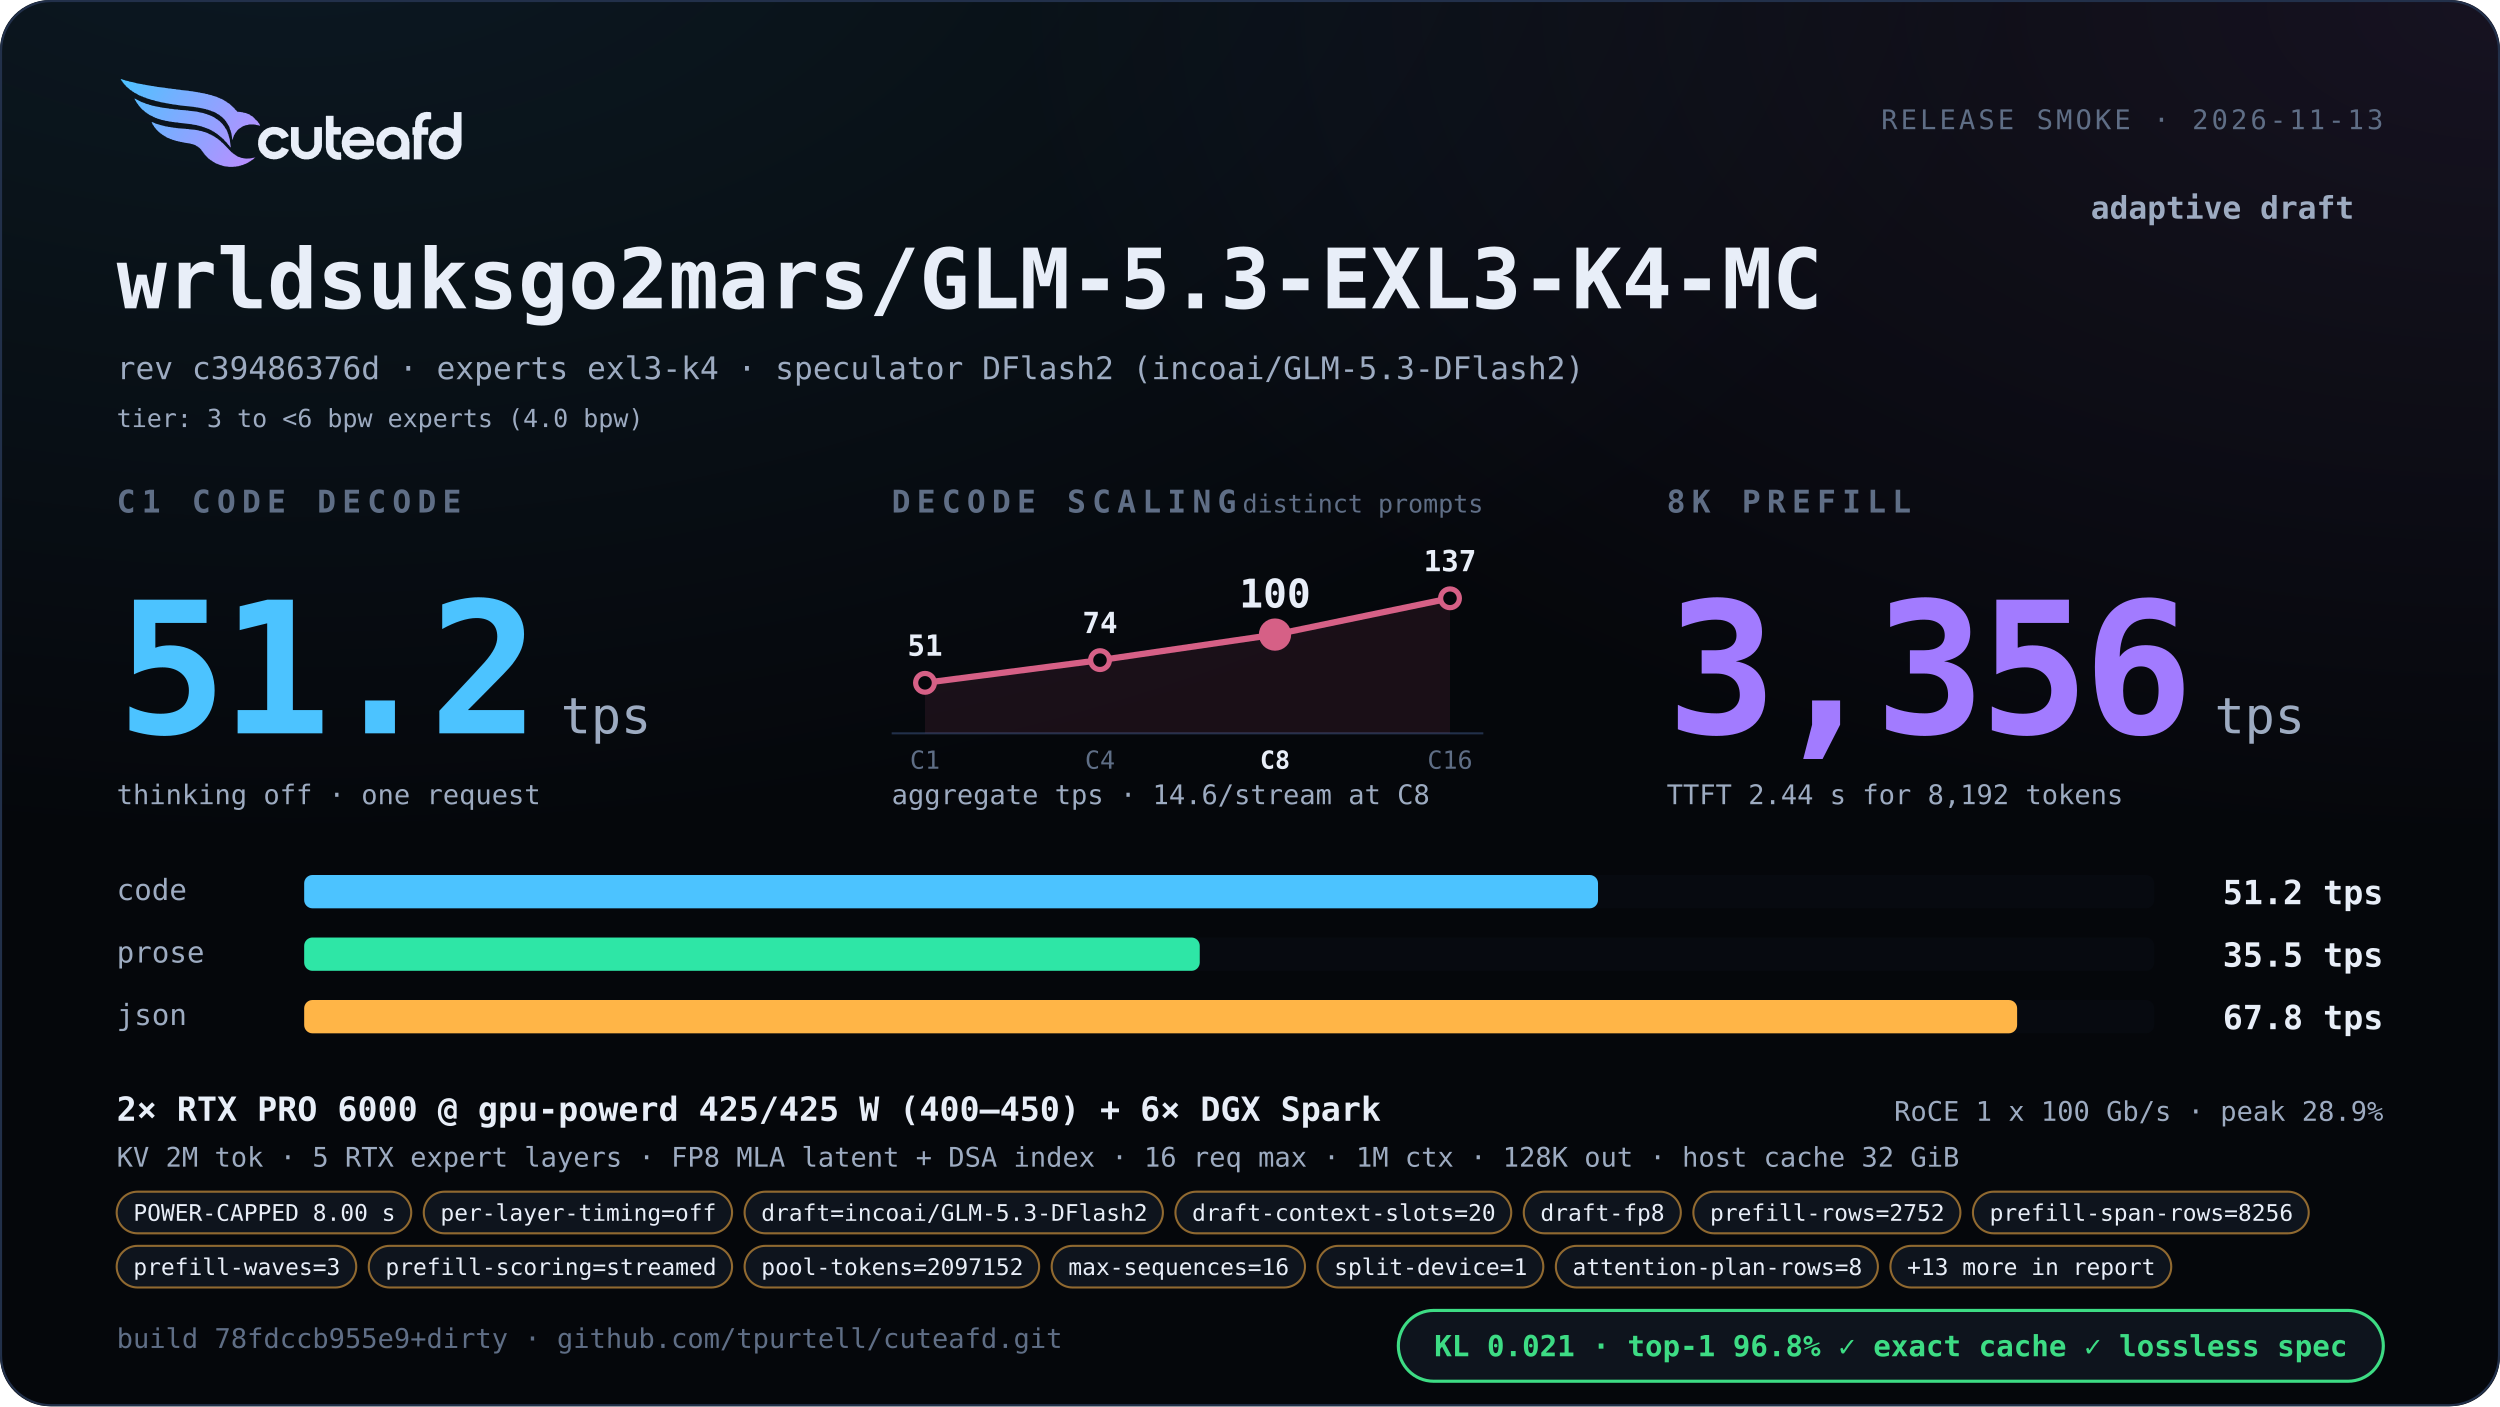
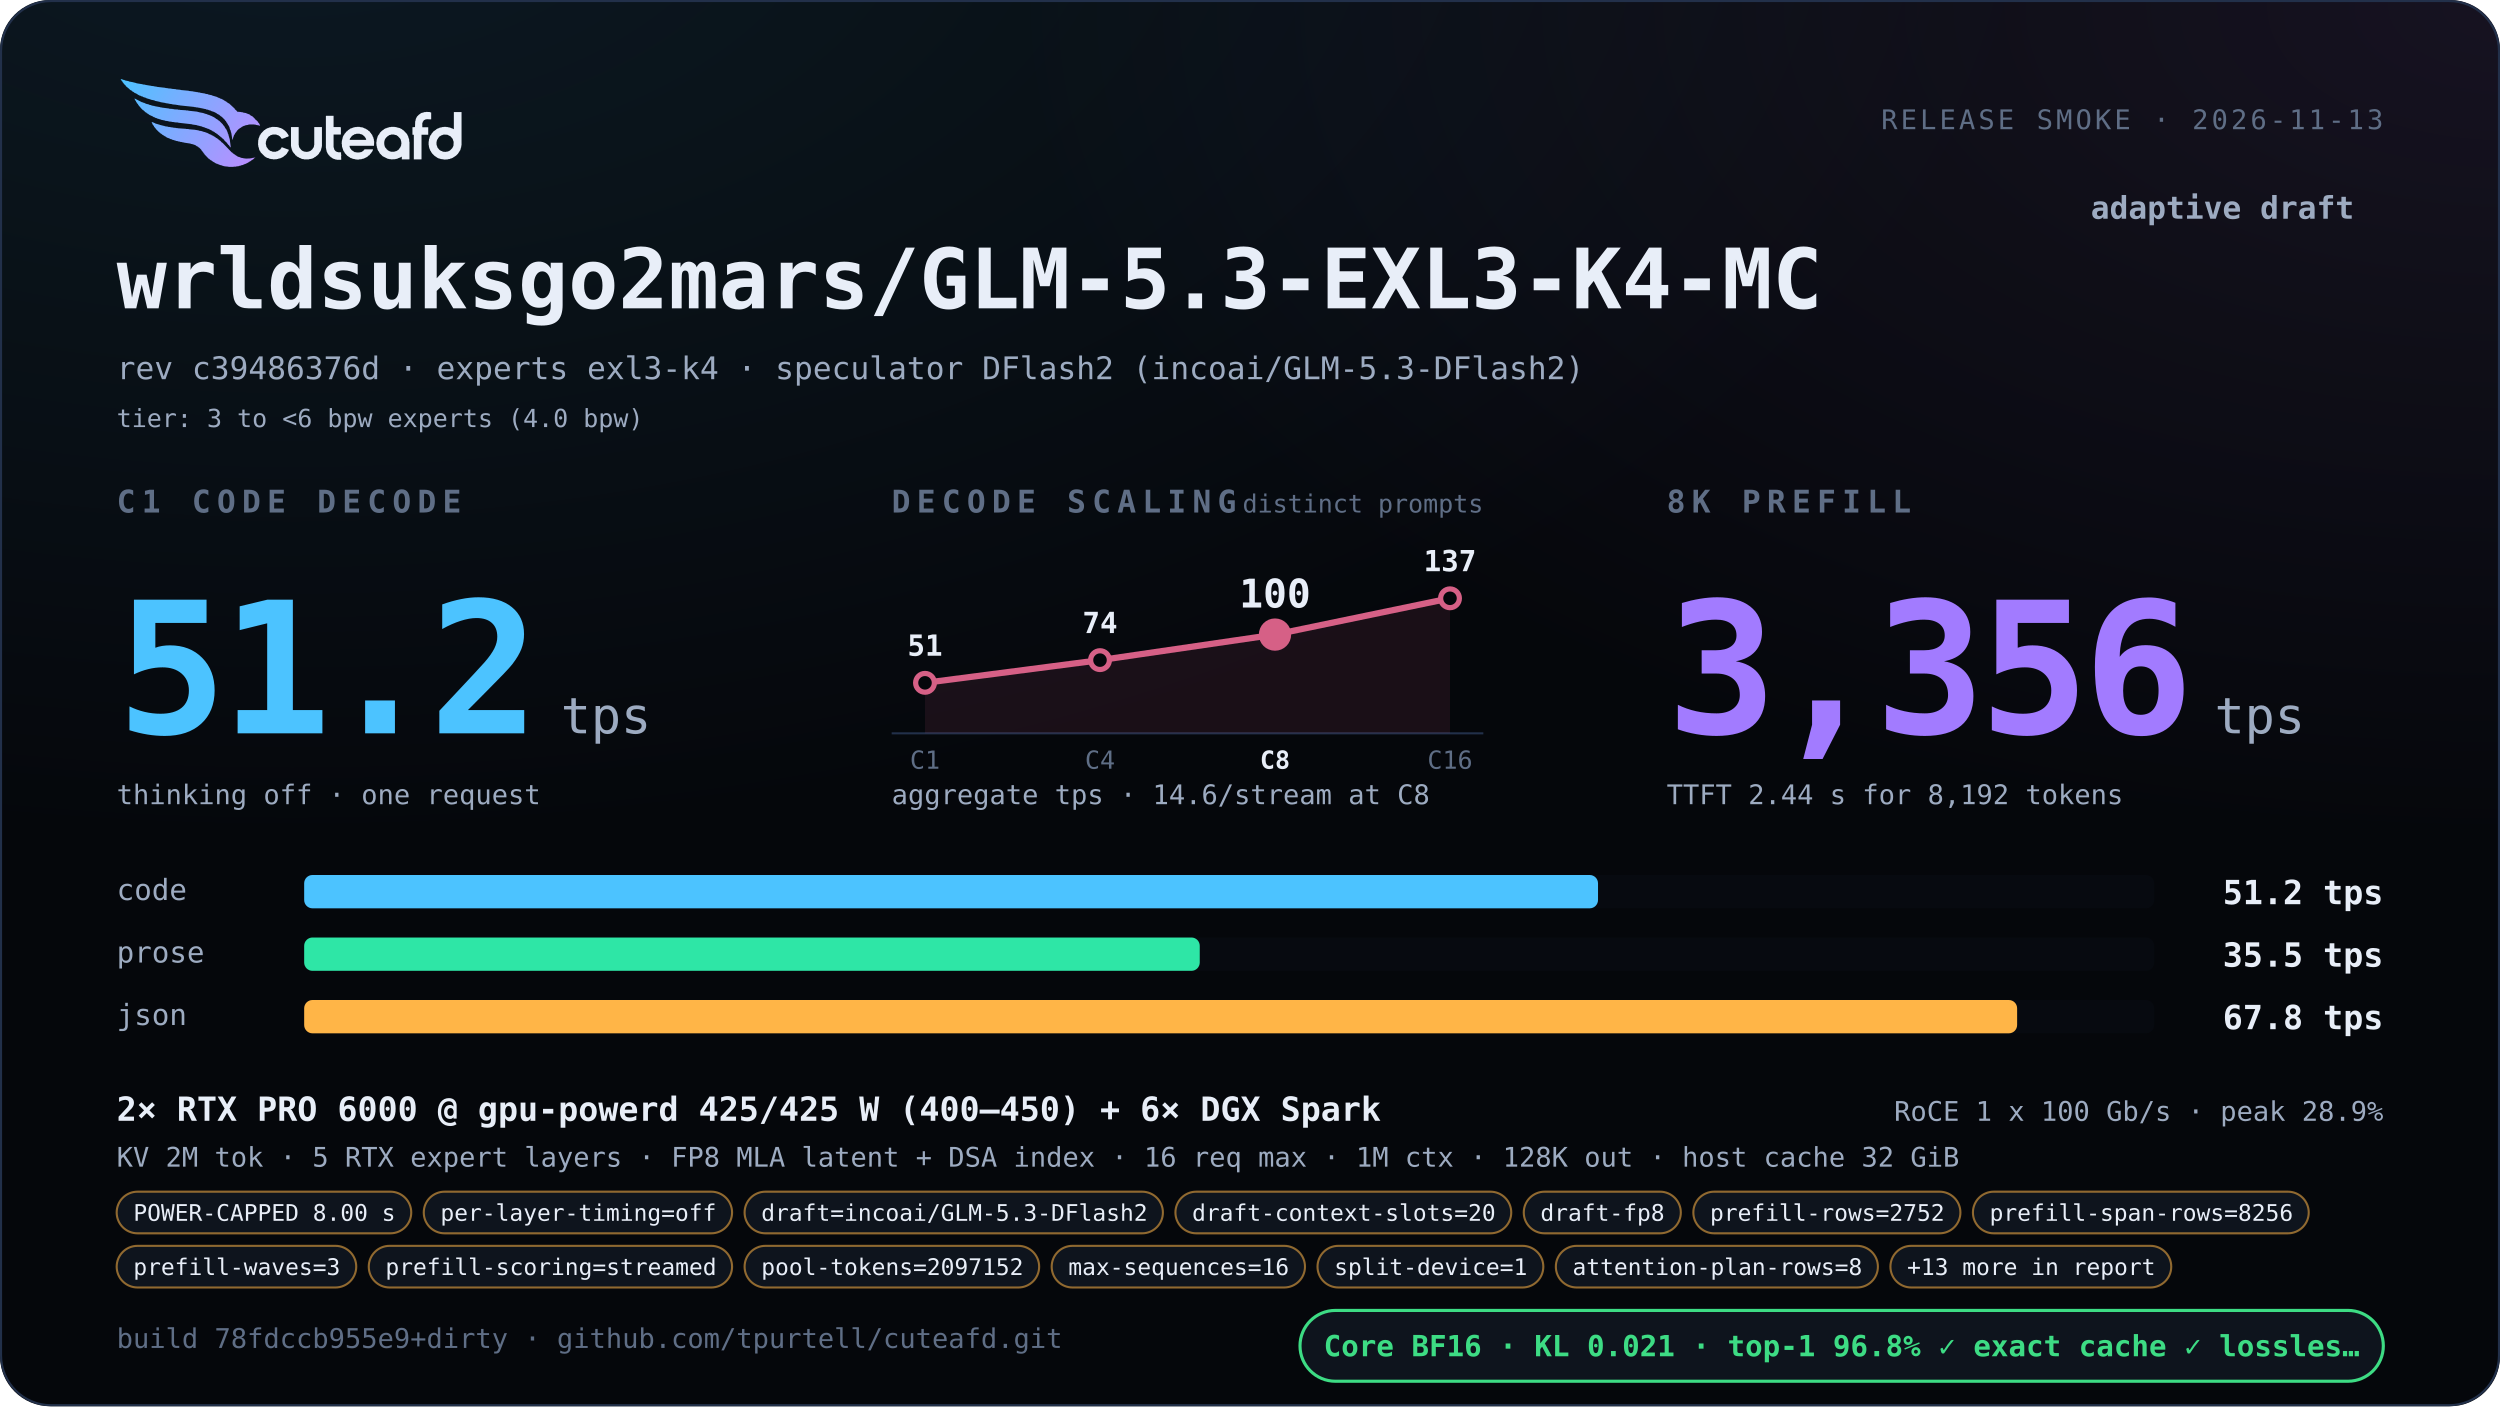
<svg xmlns="http://www.w3.org/2000/svg" width="1200" height="675" viewBox="0 0 1200 675">
  <defs>
    <linearGradient id="accent" x1="0" y1="0" x2="1" y2="0">
      <stop offset="0" stop-color="#4cc3ff" />
      <stop offset="1" stop-color="#c08bff" />
    </linearGradient>
    <pattern id="hazard" width="16" height="16" patternUnits="userSpaceOnUse" patternTransform="rotate(45)">
      <rect width="16" height="16" fill="#120405" />
      <rect width="8" height="16" fill="#ffb547" />
    </pattern>
    <radialGradient id="glow-a" cx="0.12" cy="-0.1" r="0.7">
      <stop offset="0" stop-color="#4cc3ff" stop-opacity="0.10" />
      <stop offset="1" stop-color="#4cc3ff" stop-opacity="0" />
    </radialGradient>
    <radialGradient id="glow-b" cx="1" cy="0" r="0.6">
      <stop offset="0" stop-color="#c08bff" stop-opacity="0.09" />
      <stop offset="1" stop-color="#c08bff" stop-opacity="0" />
    </radialGradient>
  </defs>
  <rect x="0" y="0" width="1200" height="675" rx="24" fill="#05070b" />
  <rect x="0" y="0" width="1200" height="675" rx="24" fill="url(#glow-a)" />
  <rect x="0" y="0" width="1200" height="675" rx="24" fill="url(#glow-b)" />
  <rect x="0.5" y="0.5" width="1199" height="674" rx="24" fill="none" stroke="#22304a" />
  <svg x="56" y="36" width="167.53" height="46" viewBox="81 149 1770 486" preserveAspectRatio="xMinYMid meet">
    <defs>
      <linearGradient id="cuteafd-swift" x1="101" y1="169" x2="808" y2="615" gradientUnits="userSpaceOnUse">
        <stop offset="0" stop-color="#4cc3ff" />
        <stop offset="1" stop-color="#c08bff" />
      </linearGradient>
    </defs>
    <path fill="url(#cuteafd-swift)" fill-rule="evenodd" d="M101 169L115 173 115 174 119 174 125 177 141 180 144 182 166 186 166 187 170 187 170 188 174 188 174 189 178 189 182 191 213 196 213 197 225 198 225 199 230 199 230 200 236 200 236 201 242 201 242 202 248 202 248 203 254 203 254 204 272 206 272 207 278 207 278 208 284 208 284 209 328 214 328 215 334 215 334 216 342 216 342 217 359 218 359 219 382 221 382 222 405 224 405 225 447 229 447 230 468 232 468 233 474 233 474 234 480 234 480 235 486 235 486 236 493 236 493 237 504 238 504 239 529 243 533 245 543 246 546 248 565 252 565 253 589 260 591 262 594 262 598 265 601 265 607 269 610 269 624 276 625 278 631 280 632 282 636 283 641 288 643 288 644 290 652 294 680 320 680 322 690 331 692 335 714 337 714 338 720 338 724 340 737 342 737 343 740 343 742 345 745 345 747 347 750 347 756 350 760 354 770 359 784 373 784 375 788 377 798 387 798 389 803 394 808 404 808 407 804 405 787 402 787 401 780 401 780 400 753 400 753 401 747 401 747 402 734 404 734 405 731 405 729 407 726 407 714 413 713 415 705 419 703 422 701 422 691 432 691 434 687 437 687 439 684 441 684 443 682 444 680 450 678 451 675 457 675 460 673 462 670 475 668 478 662 441 661 441 659 431 655 423 653 414 648 404 646 403 644 397 642 396 641 392 639 391 635 383 631 380 631 378 613 360 611 360 601 351 589 345 588 343 574 336 561 332 559 330 556 330 556 329 553 329 553 328 550 328 544 325 536 324 533 322 521 320 521 319 516 319 516 318 511 318 511 317 506 317 506 316 501 316 501 315 495 315 495 314 482 313 482 312 475 312 475 311 399 303 399 302 392 302 392 301 385 301 385 300 363 298 363 297 347 295 347 294 340 294 340 293 329 292 329 291 304 287 300 285 295 285 295 284 275 280 273 278 253 274 253 273 232 267 230 265 216 261 212 258 206 257 202 254 199 254 187 248 186 246 169 238 168 236 160 232 158 229 150 225 141 216 139 216 133 209 131 209 128 206 128 204 120 197 120 195 115 191 115 189 112 187 110 182 107 180 107 178 105 177ZM172 268L209 287 212 287 214 289 220 290 230 295 243 298 249 301 253 301 256 303 260 303 263 305 273 306 273 307 301 312 301 313 308 313 308 314 347 319 347 320 365 321 365 322 372 322 372 323 392 324 392 325 401 325 401 326 433 328 433 329 444 329 444 330 490 335 494 337 499 337 499 338 521 342 524 344 528 344 528 345 540 348 542 350 551 352 555 355 558 355 578 365 579 367 581 367 582 369 584 369 585 371 593 375 595 378 597 378 599 381 601 381 620 400 620 402 624 405 624 407 627 409 632 419 636 423 642 435 642 438 644 440 645 446 647 448 650 461 651 461 651 465 652 465 652 469 654 472 660 517 652 509 652 507 645 501 645 499 641 496 641 494 627 481 627 479 619 471 617 471 611 464 609 464 605 459 603 459 599 454 597 454 590 447 588 447 587 445 585 445 584 443 582 443 575 437 567 434 566 432 546 422 538 420 536 418 530 417 528 415 525 415 525 414 522 414 522 413 519 413 519 412 516 412 510 409 506 409 506 408 502 408 502 407 498 407 498 406 494 406 494 405 490 405 486 403 464 400 464 399 393 391 393 390 374 389 374 388 360 387 360 386 347 385 347 384 342 384 342 383 326 381 326 380 306 376 303 374 299 374 299 373 287 370 285 368 282 368 282 367 279 367 272 363 267 362 266 360 246 351 245 349 243 349 242 347 234 343 232 340 227 338 217 328 215 328 201 314 201 312 194 306 194 304 191 302 189 297 183 291 182 287 180 286 178 280 176 279 172 271ZM258 387L268 390 270 392 273 392 277 395 295 400 295 401 299 401 302 403 306 403 306 404 310 404 310 405 314 405 314 406 318 406 318 407 322 407 326 409 341 411 341 412 354 413 354 414 366 415 366 416 374 416 374 417 382 417 382 418 390 418 390 419 433 422 433 423 446 423 446 424 481 427 481 428 487 428 487 429 493 429 493 430 497 430 501 432 511 433 514 435 518 435 521 437 531 439 533 441 539 442 554 450 561 452 562 454 572 458 573 460 580 463 581 465 583 465 584 467 592 471 594 474 596 474 599 478 601 478 604 482 606 482 615 492 617 492 665 542 667 542 671 547 673 547 675 550 677 550 678 552 680 552 687 558 691 559 692 561 698 564 704 565 706 567 712 568 712 569 725 571 725 572 734 572 734 573 761 572 761 571 767 571 767 570 780 568 783 566 784 568 782 568 773 577 771 577 769 580 767 580 760 586 756 587 755 589 751 590 750 592 734 600 731 600 727 603 724 603 722 605 712 607 712 608 702 610 702 611 686 613 686 614 674 614 674 615 648 615 648 614 627 612 627 611 623 611 623 610 619 610 616 608 603 605 601 603 598 603 596 601 593 601 591 599 588 599 578 594 577 592 571 590 570 588 568 588 567 586 565 586 564 584 556 580 554 577 552 577 550 574 548 574 526 551 526 549 522 546 522 544 517 539 517 537 513 534 510 528 499 517 497 517 494 513 485 509 484 507 476 503 473 503 471 501 467 501 467 500 456 498 456 497 423 492 423 491 418 491 418 490 412 490 412 489 402 488 402 487 393 486 393 485 381 483 378 481 374 481 374 480 362 477 360 475 354 474 345 469 342 469 332 464 331 462 325 460 324 458 320 457 319 455 311 451 309 448 304 446 300 441 298 441 279 422 279 420 274 416 274 414 271 412 270 408 264 401Z" />
    <path fill="#e8eef8" fill-rule="evenodd" d="M1650 336L1670 337 1670 338 1676 339 1676 373 1675 374 1652 373 1652 374 1648 374 1640 378 1637 381 1637 383 1634 385 1632 392 1631 392 1631 413 1632 414 1661 414 1661 452 1627 452 1627 576 1626 577 1588 577 1588 454 1587 452 1581 452 1581 414 1594 413 1595 383 1596 383 1598 372 1604 360 1616 348 1618 348 1622 344 1628 341 1634 340 1634 339 1638 339 1642 337 1650 337ZM1791 337L1830 337 1830 506 1829 506 1828 517 1827 517 1824 529 1822 533 1820 534 1819 538 1817 539 1817 541 1815 542 1815 544 1813 545 1813 547 1801 559 1799 559 1798 561 1796 561 1794 564 1790 565 1789 567 1779 572 1776 572 1770 575 1761 576 1761 577 1740 578 1740 577 1723 575 1723 574 1714 572 1704 567 1703 565 1698 563 1696 560 1694 560 1680 546 1680 544 1677 542 1674 535 1672 534 1670 527 1668 525 1666 516 1665 516 1664 505 1663 505 1663 486 1664 486 1665 474 1666 474 1669 462 1673 454 1675 453 1679 445 1683 442 1683 440 1690 433 1692 433 1695 429 1697 429 1704 423 1712 419 1715 419 1719 416 1731 414 1731 413 1739 413 1739 412 1753 412 1753 413 1761 413 1761 414 1770 415 1770 416 1776 417 1778 419 1781 419 1791 424ZM1143 356L1181 356 1181 413 1217 413 1217 416 1218 416 1218 450 1217 451 1181 451 1181 515 1182 515 1182 520 1183 520 1185 528 1192 536 1194 536 1197 539 1204 540 1204 541 1219 541 1219 553 1220 553 1220 561 1219 561 1220 578 1219 579 1197 579 1197 578 1188 577 1186 575 1183 575 1173 570 1172 568 1167 566 1164 562 1162 562 1161 559 1156 555 1156 553 1153 551 1146 537 1144 526 1143 526 1143 519 1142 519 1142 357ZM870 412L897 413 897 414 901 414 901 415 905 415 907 417 913 418 925 424 930 429 932 429 944 441 944 443 947 445 947 447 949 448 954 458 954 460 951 460 947 463 941 464 937 467 934 467 934 468 918 473 917 470 914 468 914 466 906 458 904 458 903 456 899 454 896 454 890 451 871 451 871 452 862 454 856 459 854 459 849 464 849 466 846 468 844 473 842 474 839 485 838 485 838 492 837 492 837 498 838 498 838 504 839 504 840 511 843 517 845 518 845 520 848 522 848 524 854 530 856 530 857 532 863 535 866 535 872 538 889 538 889 537 898 535 901 532 905 531 907 528 909 528 913 524 913 522 915 521 918 515 954 528 953 533 951 537 949 538 948 542 946 543 944 548 934 558 932 558 926 564 912 571 899 574 899 575 894 575 894 576 874 577 874 576 861 575 861 574 857 574 849 570 846 570 836 565 835 563 833 563 811 541 810 537 808 536 804 528 801 515 800 515 800 511 799 511 799 504 798 504 799 478 800 478 801 470 805 462 805 459 807 455 809 454 810 450 812 449 812 447 829 429 834 427 836 424 848 418 851 418 853 416 864 414 864 413 870 413ZM1298 412L1314 412 1314 413 1329 415 1339 420 1342 420 1345 423 1352 426 1353 428 1355 428 1359 433 1361 433 1366 438 1366 440 1371 444 1371 446 1377 453 1379 460 1382 464 1384 473 1385 473 1386 485 1387 485 1386 508 1262 508 1262 512 1263 512 1263 515 1267 523 1270 525 1270 527 1275 532 1277 532 1278 534 1280 534 1281 536 1283 536 1284 538 1288 540 1297 541 1297 542 1313 542 1313 541 1321 540 1327 537 1328 535 1330 535 1337 528 1337 526 1381 526 1380 531 1376 539 1372 543 1372 545 1365 551 1365 553 1361 557 1359 557 1352 564 1334 573 1324 575 1324 576 1310 577 1310 578 1297 578 1297 577 1290 577 1290 576 1278 574 1278 573 1275 573 1273 571 1270 571 1264 568 1263 566 1259 565 1254 560 1252 560 1238 545 1238 543 1236 542 1235 538 1233 537 1229 529 1229 526 1227 524 1227 520 1224 514 1223 499 1222 499 1223 482 1224 482 1224 477 1225 477 1228 463 1233 453 1235 452 1236 448 1243 441 1243 439 1247 435 1249 435 1255 428 1257 428 1258 426 1260 426 1261 424 1263 424 1264 422 1270 419 1273 419 1281 415 1285 415 1289 413 1298 413ZM1472 412L1491 412 1491 413 1498 413 1498 414 1503 414 1503 415 1516 418 1528 424 1533 429 1535 429 1553 448 1560 462 1560 465 1561 465 1561 468 1564 474 1565 488 1566 488 1566 576 1565 577 1527 577 1527 564 1526 563 1518 568 1515 568 1514 570 1511 570 1503 574 1495 575 1495 576 1472 577 1472 576 1464 576 1464 575 1456 574 1430 561 1415 546 1410 536 1408 535 1404 527 1402 518 1401 518 1400 509 1399 509 1399 501 1398 501 1398 488 1399 488 1400 475 1401 475 1401 471 1402 471 1404 462 1408 454 1410 453 1410 451 1412 450 1416 442 1428 430 1430 430 1432 427 1434 427 1438 423 1446 419 1449 419 1451 417 1457 416 1457 415 1461 415 1465 413 1472 413ZM965 413L1004 413 1004 504 1005 504 1005 510 1006 510 1006 513 1009 519 1019 531 1021 531 1022 533 1028 536 1031 536 1034 538 1041 538 1041 539 1053 538 1053 537 1056 537 1056 536 1059 536 1065 533 1075 524 1076 520 1078 519 1081 513 1082 505 1083 505 1083 413 1122 413 1122 511 1121 511 1121 517 1120 517 1117 530 1112 540 1110 541 1106 549 1096 559 1094 559 1091 563 1084 566 1083 568 1073 573 1070 573 1070 574 1056 576 1056 577 1031 577 1031 576 1021 575 1011 570 1008 570 1007 568 995 562 991 557 989 557 986 554 986 552 977 543 977 541 975 540 971 532 971 529 969 527 967 517 966 517 966 511 965 511ZM1263 478L1346 478 1346 474 1342 466 1340 465 1340 463 1329 453 1323 450 1314 448 1314 447 1296 447 1296 448 1286 450 1283 453 1279 454 1277 457 1275 457 1272 460 1272 462 1269 464 1269 466 1266 468 1263 474ZM1524 499L1525 499 1524 485 1523 485 1523 481 1522 481 1522 478 1519 472 1506 458 1504 458 1503 456 1499 454 1489 452 1489 451 1472 451 1472 452 1463 454 1457 459 1455 459 1452 463 1449 464 1449 466 1444 471 1440 479 1439 486 1438 486 1438 502 1439 502 1439 507 1440 507 1440 510 1444 518 1450 524 1450 526 1454 528 1456 531 1468 537 1472 537 1472 538 1489 538 1489 537 1493 537 1493 536 1496 536 1496 535 1499 535 1505 532 1507 529 1509 529 1513 525 1513 523 1517 520 1517 518 1521 514 1521 511 1524 505ZM1703 503L1704 503 1704 507 1705 507 1708 517 1719 530 1721 530 1725 534 1728 534 1736 538 1752 539 1752 538 1761 537 1771 532 1783 520 1789 508 1790 487 1789 487 1789 483 1788 483 1785 473 1774 460 1758 452 1739 451 1739 452 1735 452 1735 453 1725 456 1724 458 1719 460 1714 465 1714 467 1711 469 1711 471 1707 475 1707 478 1705 480 1704 487 1703 487Z" />
  </svg>
  <text x="1144" y="62" font-family="ui-monospace, 'SF Mono', 'JetBrains Mono', 'Cascadia Mono', Menlo, Consolas, 'DejaVu Sans Mono', monospace" font-size="13" fill="#5f6e86" text-anchor="end" letter-spacing="1.5">RELEASE SMOKE · 2026-11-13</text>
  <text x="1130" y="105" font-family="ui-monospace, 'SF Mono', 'JetBrains Mono', 'Cascadia Mono', Menlo, Consolas, 'DejaVu Sans Mono', monospace" font-size="15" fill="#9dabc1" font-weight="600" text-anchor="end">adaptive draft</text>
  <text x="56" y="148" font-family="ui-monospace, 'SF Mono', 'JetBrains Mono', 'Cascadia Mono', Menlo, Consolas, 'DejaVu Sans Mono', monospace" font-size="40" fill="#e8eef8" font-weight="700">wrldsuksgo2mars/GLM-5.3-EXL3-K4-MC</text>
  <text x="56" y="182" font-family="ui-monospace, 'SF Mono', 'JetBrains Mono', 'Cascadia Mono', Menlo, Consolas, 'DejaVu Sans Mono', monospace" font-size="15" fill="#9dabc1">rev c39486376d · experts exl3-k4 · speculator DFlash2 (incoai/GLM-5.3-DFlash2)</text>
  <text x="56" y="246" font-family="ui-monospace, 'SF Mono', 'JetBrains Mono', 'Cascadia Mono', Menlo, Consolas, 'DejaVu Sans Mono', monospace" font-size="15" fill="#5f6e86" font-weight="600" letter-spacing="3">C1 CODE DECODE</text>
  <text x="56" y="352" font-family="ui-monospace, 'SF Mono', 'JetBrains Mono', 'Cascadia Mono', Menlo, Consolas, 'DejaVu Sans Mono', monospace" font-size="88" fill="#4cc3ff" font-weight="700" letter-spacing="-3">51.2</text>
  <text x="269.2" y="352" font-family="ui-monospace, 'SF Mono', 'JetBrains Mono', 'Cascadia Mono', Menlo, Consolas, 'DejaVu Sans Mono', monospace" font-size="24" fill="#9dabc1">tps</text>
  <text x="56" y="386" font-family="ui-monospace, 'SF Mono', 'JetBrains Mono', 'Cascadia Mono', Menlo, Consolas, 'DejaVu Sans Mono', monospace" font-size="13" fill="#9dabc1">thinking off · one request</text>
  <text x="428" y="246" font-family="ui-monospace, 'SF Mono', 'JetBrains Mono', 'Cascadia Mono', Menlo, Consolas, 'DejaVu Sans Mono', monospace" font-size="15" fill="#5f6e86" font-weight="600" letter-spacing="3">DECODE SCALING</text>
  <text x="712" y="246" font-family="ui-monospace, 'SF Mono', 'JetBrains Mono', 'Cascadia Mono', Menlo, Consolas, 'DejaVu Sans Mono', monospace" font-size="12" fill="#5f6e86" text-anchor="end">distinct prompts</text>
  <line x1="428" y1="352" x2="712" y2="352" stroke="#22304a" stroke-width="1" />
  <text x="444" y="369" font-family="ui-monospace, 'SF Mono', 'JetBrains Mono', 'Cascadia Mono', Menlo, Consolas, 'DejaVu Sans Mono', monospace" font-size="12" fill="#5f6e86" text-anchor="middle">C1</text>
  <text x="528" y="369" font-family="ui-monospace, 'SF Mono', 'JetBrains Mono', 'Cascadia Mono', Menlo, Consolas, 'DejaVu Sans Mono', monospace" font-size="12" fill="#5f6e86" text-anchor="middle">C4</text>
  <text x="612" y="369" font-family="ui-monospace, 'SF Mono', 'JetBrains Mono', 'Cascadia Mono', Menlo, Consolas, 'DejaVu Sans Mono', monospace" font-size="12" fill="#e8eef8" font-weight="700" text-anchor="middle">C8</text>
  <text x="696" y="369" font-family="ui-monospace, 'SF Mono', 'JetBrains Mono', 'Cascadia Mono', Menlo, Consolas, 'DejaVu Sans Mono', monospace" font-size="12" fill="#5f6e86" text-anchor="middle">C16</text>
  <path d="M444,327.759 L528,316.863 L612,304.599 L696,287.185 L696,352 L444,352 Z" fill="#d66086" fill-opacity="0.10" />
  <path d="M444,327.759 L528,316.863 L612,304.599 L696,287.185" fill="none" stroke="#d66086" stroke-width="3" stroke-linejoin="round" stroke-linecap="round" />
  <g aria-label="C1: 51.2 aggregate tps, 51.2 median tps per request">
    <circle cx="444" cy="327.759" r="4.5" fill="#05070b" stroke="#d66086" stroke-width="2.5" />
    <text x="444" y="314.76" font-family="ui-monospace, 'SF Mono', 'JetBrains Mono', 'Cascadia Mono', Menlo, Consolas, 'DejaVu Sans Mono', monospace" font-size="14" fill="#e8eef8" font-weight="700" text-anchor="middle">51</text>
  </g>
  <g aria-label="C4: 74.3 aggregate tps, 20.6 median tps per request">
    <circle cx="528" cy="316.863" r="4.5" fill="#05070b" stroke="#d66086" stroke-width="2.5" />
    <text x="528" y="303.86" font-family="ui-monospace, 'SF Mono', 'JetBrains Mono', 'Cascadia Mono', Menlo, Consolas, 'DejaVu Sans Mono', monospace" font-size="14" fill="#e8eef8" font-weight="700" text-anchor="middle">74</text>
  </g>
  <g aria-label="C8: 100 aggregate tps, 14.6 median tps per request">
    <circle cx="612" cy="304.599" r="6.5" fill="#d66086" stroke="#d66086" stroke-width="2.5" />
    <text x="612" y="291.6" font-family="ui-monospace, 'SF Mono', 'JetBrains Mono', 'Cascadia Mono', Menlo, Consolas, 'DejaVu Sans Mono', monospace" font-size="19" fill="#e8eef8" font-weight="700" text-anchor="middle">100</text>
  </g>
  <g aria-label="C16: 137 aggregate tps, 10.1 median tps per request">
    <circle cx="696" cy="287.185" r="4.5" fill="#05070b" stroke="#d66086" stroke-width="2.5" />
    <text x="696" y="274.19" font-family="ui-monospace, 'SF Mono', 'JetBrains Mono', 'Cascadia Mono', Menlo, Consolas, 'DejaVu Sans Mono', monospace" font-size="14" fill="#e8eef8" font-weight="700" text-anchor="middle">137</text>
  </g>
  <text x="428" y="386" font-family="ui-monospace, 'SF Mono', 'JetBrains Mono', 'Cascadia Mono', Menlo, Consolas, 'DejaVu Sans Mono', monospace" font-size="13" fill="#9dabc1">aggregate tps · 14.6/stream at C8</text>
  <text x="800" y="246" font-family="ui-monospace, 'SF Mono', 'JetBrains Mono', 'Cascadia Mono', Menlo, Consolas, 'DejaVu Sans Mono', monospace" font-size="15" fill="#5f6e86" font-weight="600" letter-spacing="3">8K PREFILL</text>
  <text x="800" y="352" font-family="ui-monospace, 'SF Mono', 'JetBrains Mono', 'Cascadia Mono', Menlo, Consolas, 'DejaVu Sans Mono', monospace" font-size="88" fill="#a27bff" font-weight="700" letter-spacing="-3">3,356</text>
  <text x="1063" y="352" font-family="ui-monospace, 'SF Mono', 'JetBrains Mono', 'Cascadia Mono', Menlo, Consolas, 'DejaVu Sans Mono', monospace" font-size="24" fill="#9dabc1">tps</text>
  <text x="800" y="386" font-family="ui-monospace, 'SF Mono', 'JetBrains Mono', 'Cascadia Mono', Menlo, Consolas, 'DejaVu Sans Mono', monospace" font-size="13" fill="#9dabc1">TTFT 2.44 s for 8,192 tokens</text>
  <text x="56" y="432" font-family="ui-monospace, 'SF Mono', 'JetBrains Mono', 'Cascadia Mono', Menlo, Consolas, 'DejaVu Sans Mono', monospace" font-size="14" fill="#9dabc1">code</text>
  <rect x="146" y="420" width="888" height="16" rx="4" fill="#070a10" />
  <rect x="146" y="420" width="621.05" height="16" rx="4" fill="#4cc3ff" opacity="1" />
  <text x="1144" y="434" font-family="ui-monospace, 'SF Mono', 'JetBrains Mono', 'Cascadia Mono', Menlo, Consolas, 'DejaVu Sans Mono', monospace" font-size="16" fill="#e8eef8" font-weight="700" text-anchor="end">51.2 tps</text>
  <text x="56" y="462" font-family="ui-monospace, 'SF Mono', 'JetBrains Mono', 'Cascadia Mono', Menlo, Consolas, 'DejaVu Sans Mono', monospace" font-size="14" fill="#9dabc1">prose</text>
  <rect x="146" y="450" width="888" height="16" rx="4" fill="#070a10" />
  <rect x="146" y="450" width="429.88" height="16" rx="4" fill="#2ee6a6" opacity="1" />
  <text x="1144" y="464" font-family="ui-monospace, 'SF Mono', 'JetBrains Mono', 'Cascadia Mono', Menlo, Consolas, 'DejaVu Sans Mono', monospace" font-size="16" fill="#e8eef8" font-weight="700" text-anchor="end">35.5 tps</text>
  <text x="56" y="492" font-family="ui-monospace, 'SF Mono', 'JetBrains Mono', 'Cascadia Mono', Menlo, Consolas, 'DejaVu Sans Mono', monospace" font-size="14" fill="#9dabc1">json</text>
  <rect x="146" y="480" width="888" height="16" rx="4" fill="#070a10" />
  <rect x="146" y="480" width="822.22" height="16" rx="4" fill="#ffb547" opacity="1" />
  <text x="1144" y="494" font-family="ui-monospace, 'SF Mono', 'JetBrains Mono', 'Cascadia Mono', Menlo, Consolas, 'DejaVu Sans Mono', monospace" font-size="16" fill="#e8eef8" font-weight="700" text-anchor="end">67.8 tps</text>
  <text x="56" y="538" font-family="ui-monospace, 'SF Mono', 'JetBrains Mono', 'Cascadia Mono', Menlo, Consolas, 'DejaVu Sans Mono', monospace" font-size="16" fill="#e8eef8" font-weight="600">2× RTX PRO 6000 @ gpu-powerd 425/425 W (400–450) + 6× DGX Spark</text>
  <text x="1144" y="538" font-family="ui-monospace, 'SF Mono', 'JetBrains Mono', 'Cascadia Mono', Menlo, Consolas, 'DejaVu Sans Mono', monospace" font-size="13" fill="#9dabc1" text-anchor="end">RoCE 1 x 100 Gb/s · peak 28.9%</text>
  <text x="56" y="560" font-family="ui-monospace, 'SF Mono', 'JetBrains Mono', 'Cascadia Mono', Menlo, Consolas, 'DejaVu Sans Mono', monospace" font-size="13" fill="#9dabc1">KV 2M tok · 5 RTX expert layers · FP8 MLA latent + DSA index · 16 req max · 1M ctx · 128K out · host cache 32 GiB</text>
  <rect x="56" y="572" width="141.4" height="20" rx="10" fill="#0e141d" stroke="#ffb547" stroke-opacity="0.55" />
  <text x="64" y="586" font-family="ui-monospace, 'SF Mono', 'JetBrains Mono', 'Cascadia Mono', Menlo, Consolas, 'DejaVu Sans Mono', monospace" font-size="11" fill="#e8eef8">POWER-CAPPED 8.00 s</text>
  <rect x="203.4" y="572" width="148" height="20" rx="10" fill="#0e141d" stroke="#ffb547" stroke-opacity="0.55" />
  <text x="211.4" y="586" font-family="ui-monospace, 'SF Mono', 'JetBrains Mono', 'Cascadia Mono', Menlo, Consolas, 'DejaVu Sans Mono', monospace" font-size="11" fill="#e8eef8">per-layer-timing=off</text>
  <rect x="357.4" y="572" width="200.8" height="20" rx="10" fill="#0e141d" stroke="#ffb547" stroke-opacity="0.55" />
  <text x="365.4" y="586" font-family="ui-monospace, 'SF Mono', 'JetBrains Mono', 'Cascadia Mono', Menlo, Consolas, 'DejaVu Sans Mono', monospace" font-size="11" fill="#e8eef8">draft=incoai/GLM-5.3-DFlash2</text>
  <rect x="564.2" y="572" width="161.2" height="20" rx="10" fill="#0e141d" stroke="#ffb547" stroke-opacity="0.55" />
  <text x="572.2" y="586" font-family="ui-monospace, 'SF Mono', 'JetBrains Mono', 'Cascadia Mono', Menlo, Consolas, 'DejaVu Sans Mono', monospace" font-size="11" fill="#e8eef8">draft-context-slots=20</text>
  <rect x="731.4" y="572" width="75.4" height="20" rx="10" fill="#0e141d" stroke="#ffb547" stroke-opacity="0.55" />
  <text x="739.4" y="586" font-family="ui-monospace, 'SF Mono', 'JetBrains Mono', 'Cascadia Mono', Menlo, Consolas, 'DejaVu Sans Mono', monospace" font-size="11" fill="#e8eef8">draft-fp8</text>
  <rect x="812.8" y="572" width="128.2" height="20" rx="10" fill="#0e141d" stroke="#ffb547" stroke-opacity="0.55" />
  <text x="820.8" y="586" font-family="ui-monospace, 'SF Mono', 'JetBrains Mono', 'Cascadia Mono', Menlo, Consolas, 'DejaVu Sans Mono', monospace" font-size="11" fill="#e8eef8">prefill-rows=2752</text>
  <rect x="947" y="572" width="161.2" height="20" rx="10" fill="#0e141d" stroke="#ffb547" stroke-opacity="0.55" />
  <text x="955" y="586" font-family="ui-monospace, 'SF Mono', 'JetBrains Mono', 'Cascadia Mono', Menlo, Consolas, 'DejaVu Sans Mono', monospace" font-size="11" fill="#e8eef8">prefill-span-rows=8256</text>
  <rect x="56" y="598" width="115" height="20" rx="10" fill="#0e141d" stroke="#ffb547" stroke-opacity="0.55" />
  <text x="64" y="612" font-family="ui-monospace, 'SF Mono', 'JetBrains Mono', 'Cascadia Mono', Menlo, Consolas, 'DejaVu Sans Mono', monospace" font-size="11" fill="#e8eef8">prefill-waves=3</text>
  <rect x="177" y="598" width="174.4" height="20" rx="10" fill="#0e141d" stroke="#ffb547" stroke-opacity="0.55" />
  <text x="185" y="612" font-family="ui-monospace, 'SF Mono', 'JetBrains Mono', 'Cascadia Mono', Menlo, Consolas, 'DejaVu Sans Mono', monospace" font-size="11" fill="#e8eef8">prefill-scoring=streamed</text>
  <rect x="357.4" y="598" width="141.4" height="20" rx="10" fill="#0e141d" stroke="#ffb547" stroke-opacity="0.55" />
  <text x="365.4" y="612" font-family="ui-monospace, 'SF Mono', 'JetBrains Mono', 'Cascadia Mono', Menlo, Consolas, 'DejaVu Sans Mono', monospace" font-size="11" fill="#e8eef8">pool-tokens=2097152</text>
  <rect x="504.8" y="598" width="121.6" height="20" rx="10" fill="#0e141d" stroke="#ffb547" stroke-opacity="0.55" />
  <text x="512.8" y="612" font-family="ui-monospace, 'SF Mono', 'JetBrains Mono', 'Cascadia Mono', Menlo, Consolas, 'DejaVu Sans Mono', monospace" font-size="11" fill="#e8eef8">max-sequences=16</text>
  <rect x="632.4" y="598" width="108.4" height="20" rx="10" fill="#0e141d" stroke="#ffb547" stroke-opacity="0.55" />
  <text x="640.4" y="612" font-family="ui-monospace, 'SF Mono', 'JetBrains Mono', 'Cascadia Mono', Menlo, Consolas, 'DejaVu Sans Mono', monospace" font-size="11" fill="#e8eef8">split-device=1</text>
  <rect x="746.8" y="598" width="154.6" height="20" rx="10" fill="#0e141d" stroke="#ffb547" stroke-opacity="0.55" />
  <text x="754.8" y="612" font-family="ui-monospace, 'SF Mono', 'JetBrains Mono', 'Cascadia Mono', Menlo, Consolas, 'DejaVu Sans Mono', monospace" font-size="11" fill="#e8eef8">attention-plan-rows=8</text>
  <rect x="907.4" y="598" width="134.8" height="20" rx="10" fill="#0e141d" stroke="#ffb547" stroke-opacity="0.55" />
  <text x="915.4" y="612" font-family="ui-monospace, 'SF Mono', 'JetBrains Mono', 'Cascadia Mono', Menlo, Consolas, 'DejaVu Sans Mono', monospace" font-size="11" fill="#e8eef8">+13 more in report</text>
  <text x="56" y="205" font-family="ui-monospace, 'SF Mono', 'JetBrains Mono', 'Cascadia Mono', Menlo, Consolas, 'DejaVu Sans Mono', monospace" font-size="12" fill="#9dabc1">tier: 3 to &lt;6 bpw experts (4.0 bpw)</text>
  <text x="56" y="647" font-family="ui-monospace, 'SF Mono', 'JetBrains Mono', 'Cascadia Mono', Menlo, Consolas, 'DejaVu Sans Mono', monospace" font-size="13" fill="#5f6e86">build 78fdccb955e9+dirty · github.com/tpurtell/cuteafd.git</text>
-   <rect x="671.2" y="629" width="472.8" height="34" rx="17" fill="#0e141d" stroke="#3ddc84" stroke-width="1.5" />
-   <text x="907.6" y="651" font-family="ui-monospace, 'SF Mono', 'JetBrains Mono', 'Cascadia Mono', Menlo, Consolas, 'DejaVu Sans Mono', monospace" font-size="14" fill="#3ddc84" font-weight="600" text-anchor="middle">KL 0.021 · top-1 96.8% ✓ exact cache ✓ lossless spec</text>
+   <rect x="624" y="629" width="520" height="34" rx="17" fill="#0e141d" stroke="#3ddc84" stroke-width="1.5" />
+   <text x="884" y="651" font-family="ui-monospace, 'SF Mono', 'JetBrains Mono', 'Cascadia Mono', Menlo, Consolas, 'DejaVu Sans Mono', monospace" font-size="14" fill="#3ddc84" font-weight="600" text-anchor="middle">Core BF16 · KL 0.021 · top-1 96.8% ✓ exact cache ✓ lossles…</text>
</svg>
